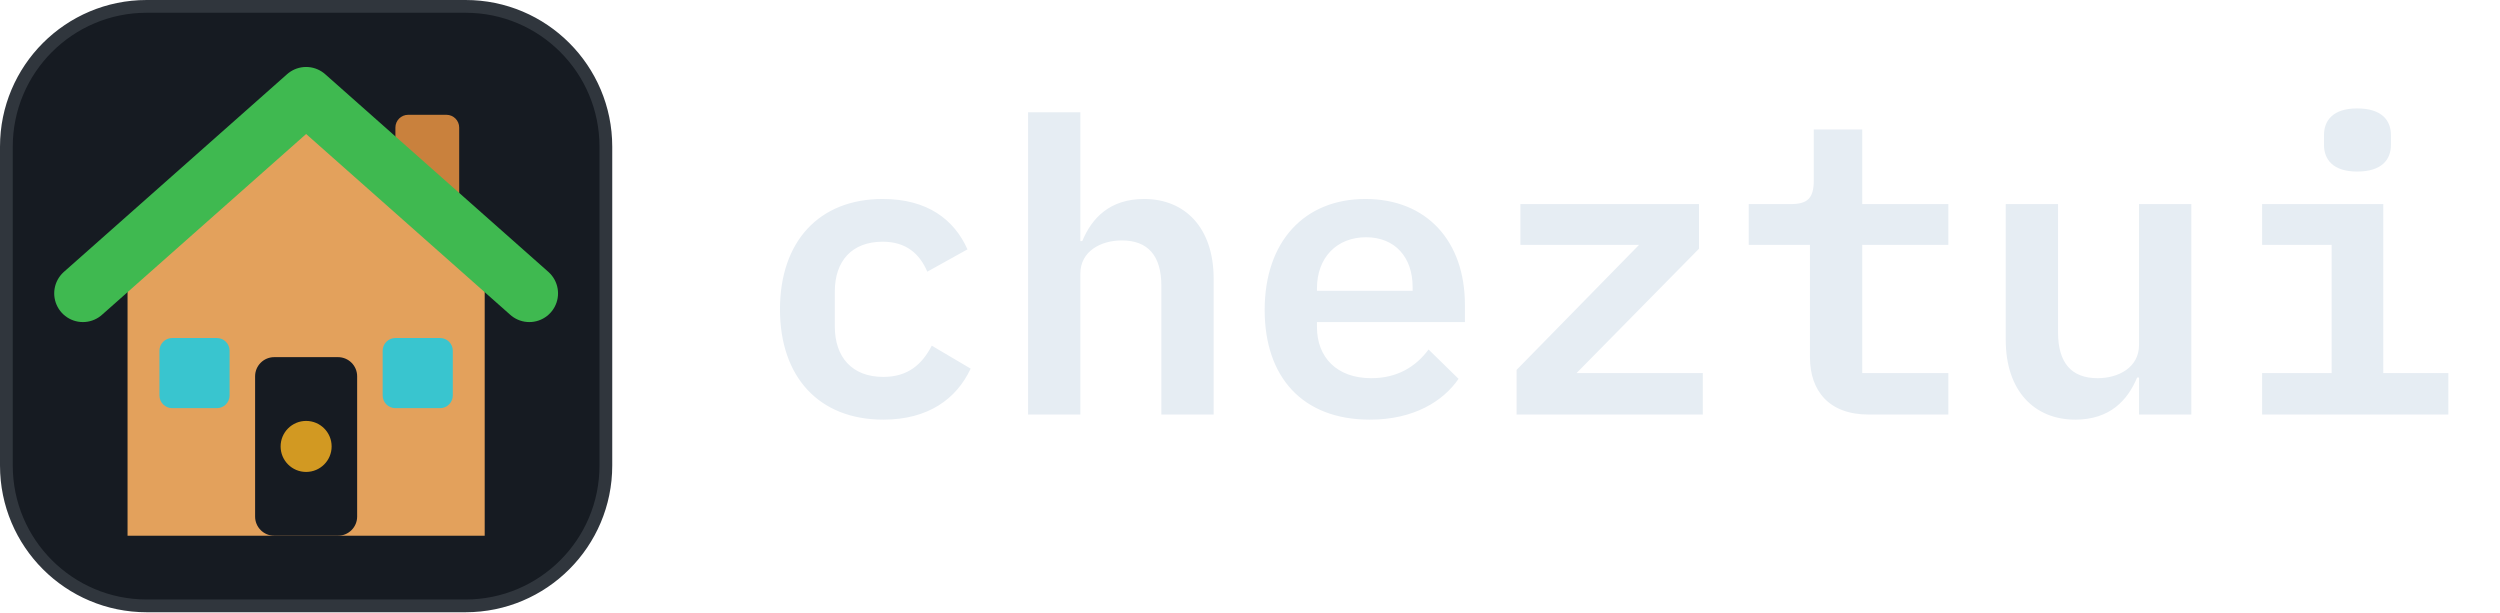
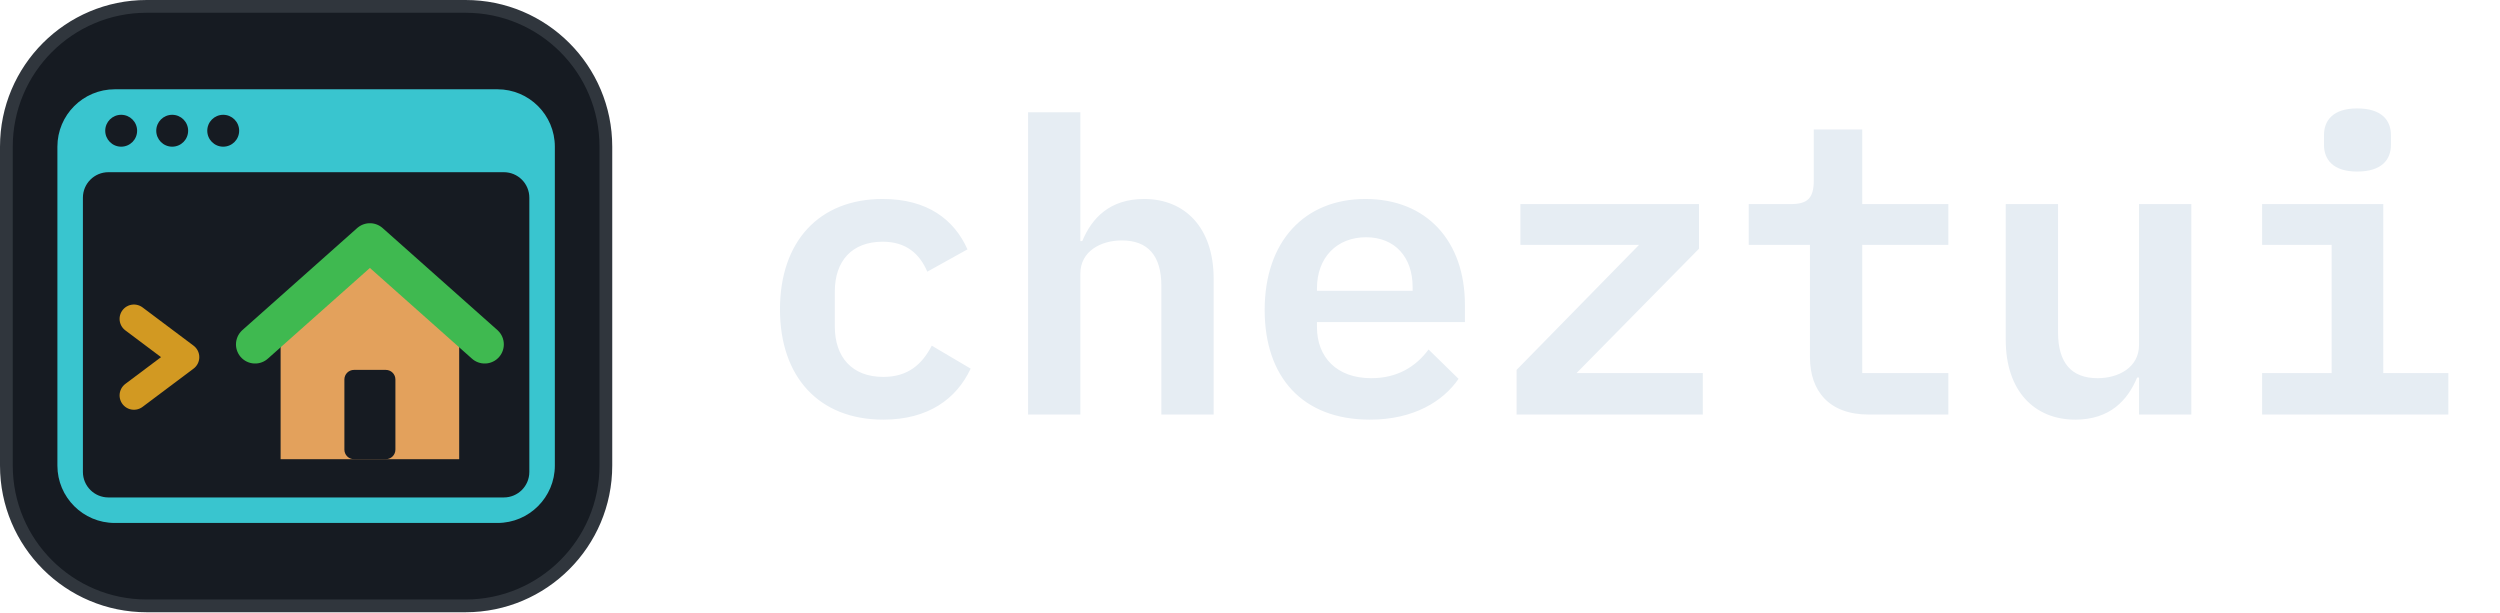
<svg xmlns="http://www.w3.org/2000/svg" width="392" height="96" viewBox="0 0 392 96" role="img" aria-label="cheztui">
  <rect x="1" y="1" width="94" height="94" rx="22" fill="#161b22" stroke="#30363d" stroke-width="2" />
-   <rect x="62" y="18" width="10" height="20" rx="2" fill="#c9813d" />
-   <path d="M20 84 V45 L48 20 L76 45 V84 Z" fill="#e3a15c" />
-   <path d="M13 46 L48 15 L83 46" fill="none" stroke="#3fb950" stroke-width="9" stroke-linecap="round" stroke-linejoin="round" />
-   <rect x="25" y="53" width="11" height="11" rx="2" fill="#39c5cf" />
-   <rect x="60" y="53" width="11" height="11" rx="2" fill="#39c5cf" />
-   <rect x="40" y="56" width="16" height="28" rx="3" fill="#161b22" />
-   <circle cx="48" cy="70" r="4" fill="#d29922" />
+   <rect x="9" y="14" width="78" height="68" rx="9" fill="#39c5cf" />
+   <rect x="13" y="27" width="70" height="51" rx="4" fill="#161b22" />
+   <circle cx="19" cy="20.5" r="2.5" fill="#161b22" />
+   <circle cx="27" cy="20.5" r="2.5" fill="#161b22" />
+   <circle cx="35" cy="20.5" r="2.5" fill="#161b22" />
+   <path d="M21 50 L29 56 L21 62" fill="none" stroke="#d29922" stroke-width="4.5" stroke-linecap="round" stroke-linejoin="round" />
+   <path d="M44 72 V53 L58 41 L72 53 V72 Z" fill="#e3a15c" />
+   <path d="M40 54 L58 38 L76 54" fill="none" stroke="#3fb950" stroke-width="6" stroke-linecap="round" stroke-linejoin="round" />
+   <rect x="54" y="58" width="8" height="14" rx="1.5" fill="#161b22" />
  <path fill="#e6edf3" d="M138.5 65.8C145.6 65.8 150 62.5 152.2 57.8L146.1 54.2C144.6 57.1 142.4 59.1 138.5 59.1C133.6 59.1 130.9 56 130.9 51.2V45.7C130.9 40.9 133.6 37.9 138.4 37.9C142.1 37.9 144.2 39.8 145.4 42.6L151.7 39.1C149.6 34.4 145.4 31.2 138.4 31.2C128.4 31.2 122.3 37.9 122.3 48.5C122.3 59.1 128.4 65.8 138.5 65.8ZM161.2 65H169.4V42.9C169.4 39.4 172.6 37.7 175.9 37.7C180 37.7 182.1 40.1 182.1 44.8V65H190.3V43.7C190.3 35.7 185.8 31.2 179.4 31.2C174 31.2 171.2 34.2 169.7 37.8H169.4V17.6H161.2ZM214.8 65.8C221.7 65.8 226.3 62.9 228.7 59.4L224 54.8C222 57.5 219.1 59.3 215 59.3C209.6 59.3 206.5 56 206.5 51.3V50.5H229.7V47.8C229.7 37.8 223.7 31.2 214.1 31.2C204.5 31.2 198.3 37.9 198.3 48.6C198.3 59.1 204.2 65.8 214.8 65.8ZM214.2 37.2C218.7 37.2 221.5 40.3 221.5 45V45.6H206.5V45.2C206.5 40.4 209.6 37.2 214.2 37.2ZM267 65V58.5H247.2L266.4 39V32H238.4V38.4H257L237.8 58V65ZM305.5 65V58.5H292V38.4H305.5V32H292V20.3H284.4V28.3C284.4 31.1 283.4 32 280.8 32H274.2V38.4H283.8V56C283.8 61.3 286.8 65 293 65ZM335.4 65H343.6V32H335.4V54.1C335.4 57.6 332.2 59.3 328.9 59.3C324.8 59.3 322.7 56.9 322.7 52.1V32H314.5V53.3C314.5 61.3 319 65.8 325.4 65.8C330.8 65.8 333.6 62.8 335.1 59.2H335.4ZM369.6 26.9C373.5 26.9 374.9 25 374.9 22.7V21.2C374.9 18.9 373.5 17 369.6 17C365.8 17 364.4 18.9 364.4 21.2V22.7C364.4 25 365.8 26.9 369.6 26.9ZM354.7 65H383.9V58.5H373.7V32H354.7V38.4H365.6V58.5H354.7Z" />
</svg>
